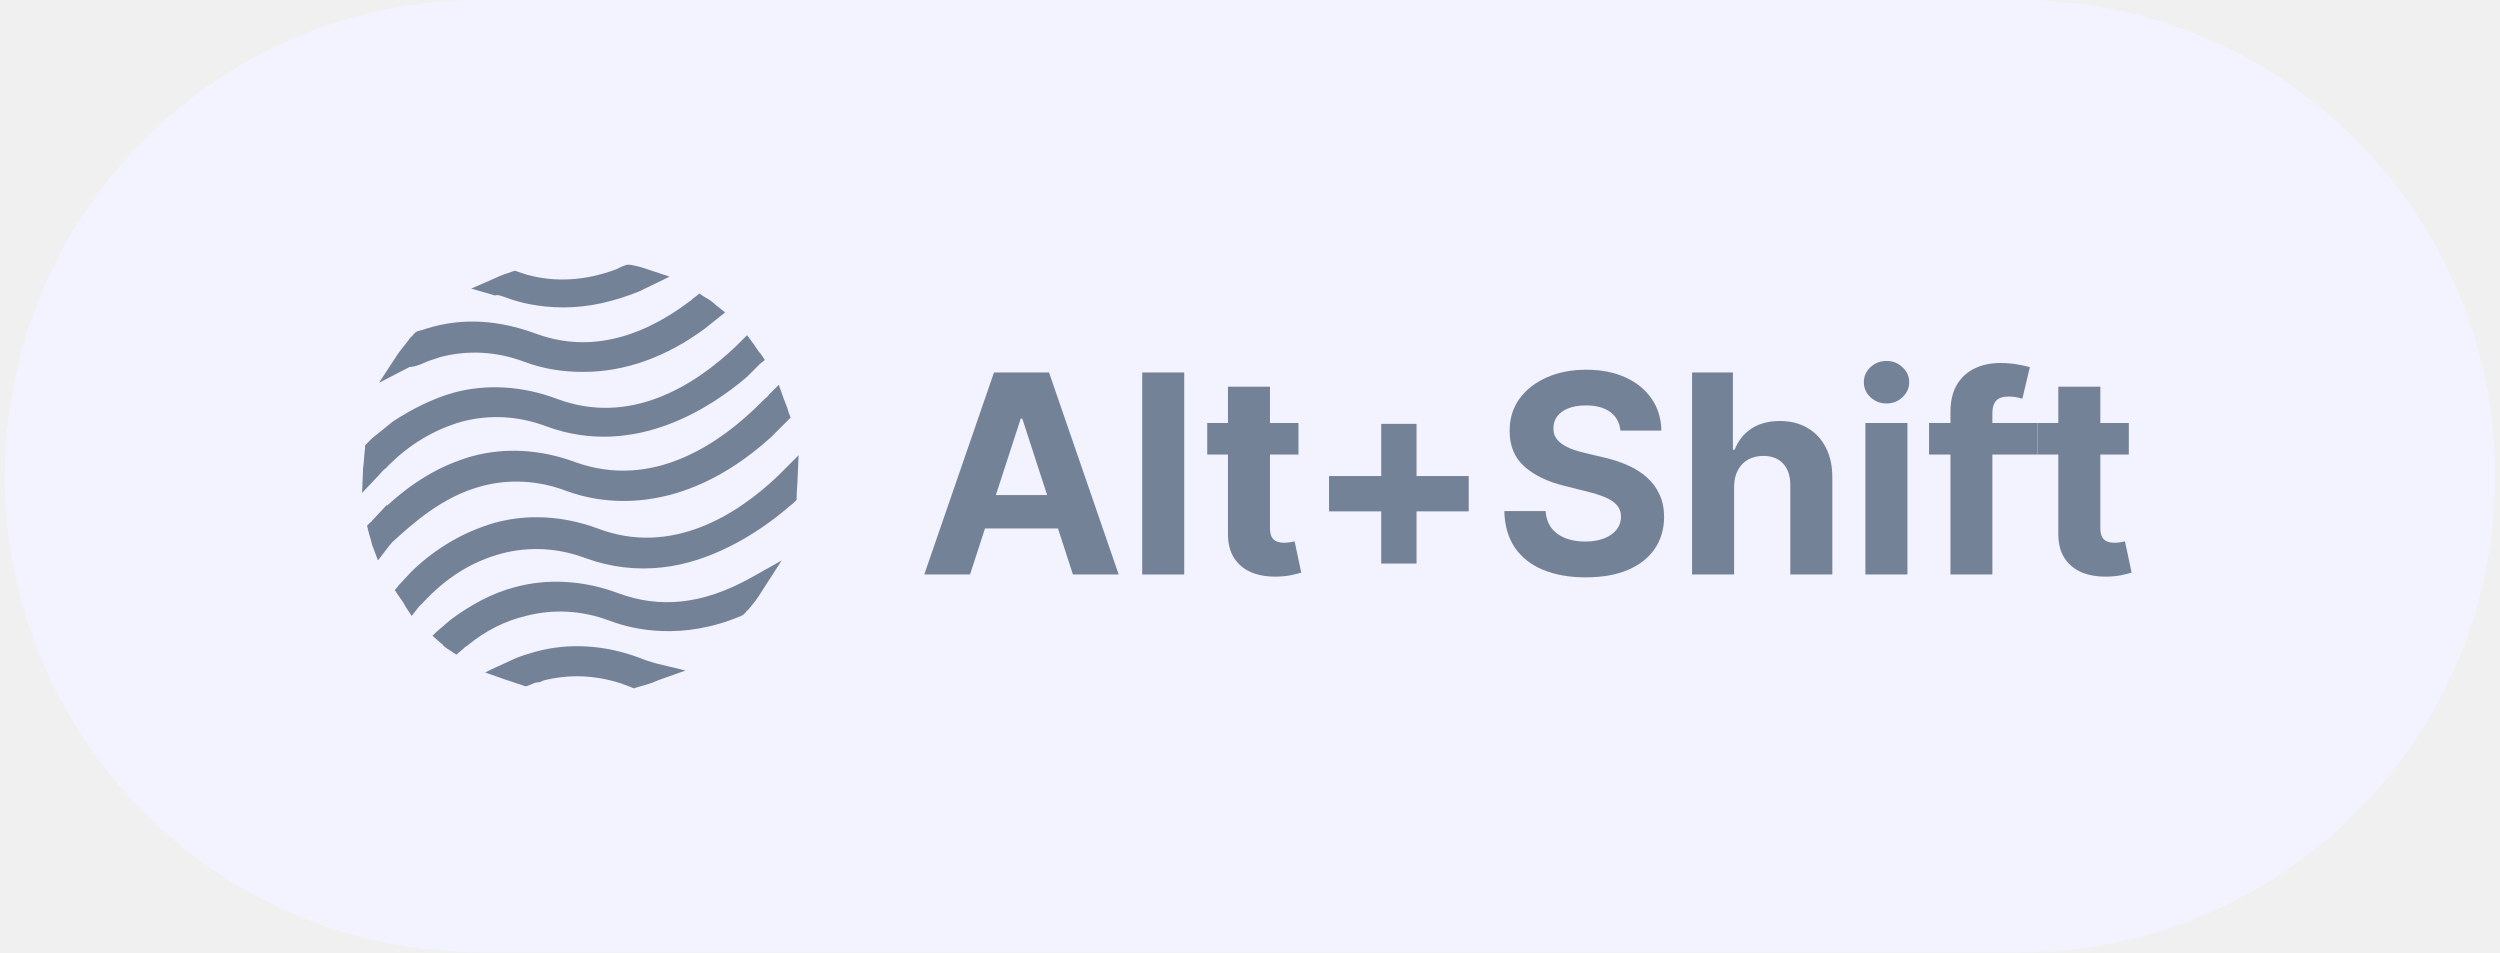
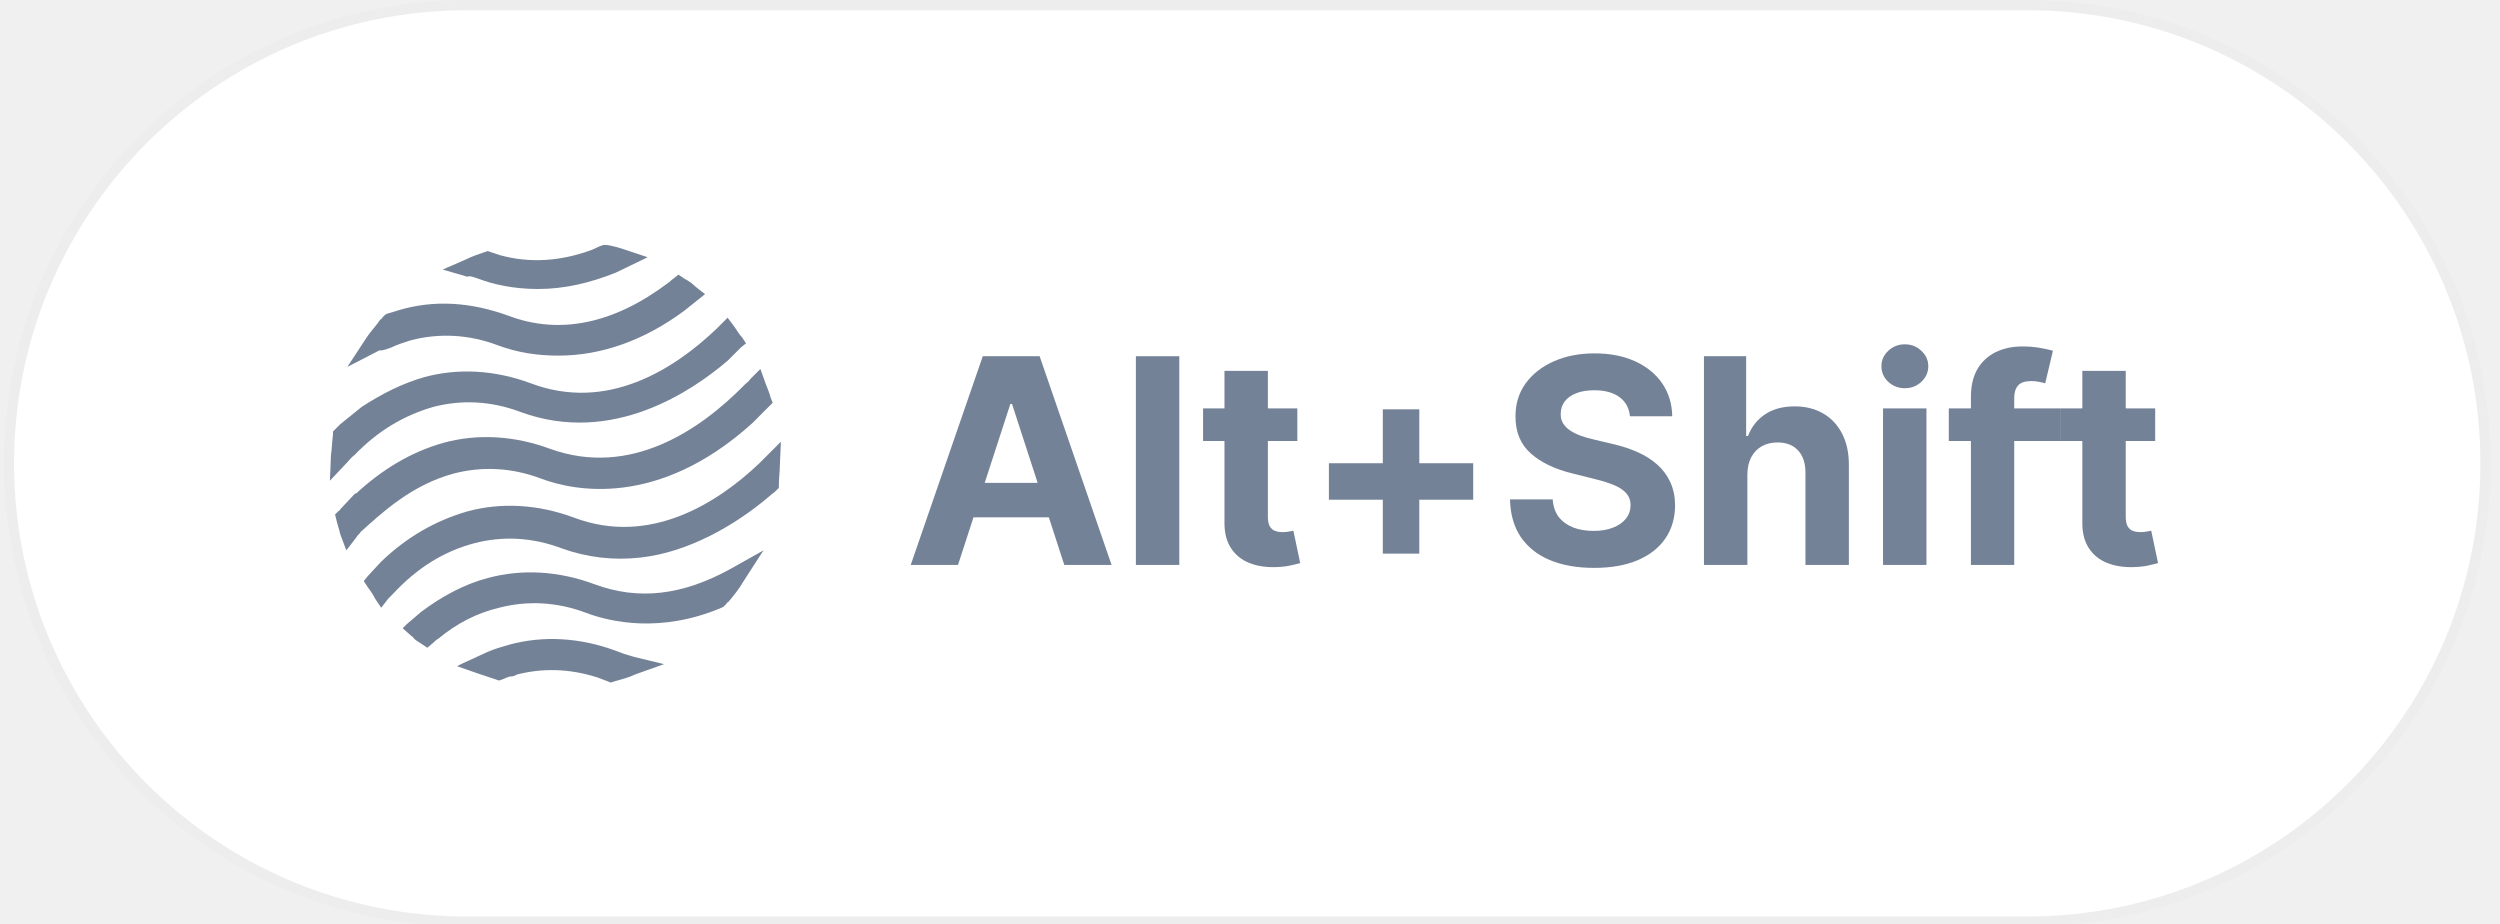
- <svg xmlns="http://www.w3.org/2000/svg" width="168" height="64" viewBox="0 0 168 64" fill="none">
-   <rect x="0.333" width="167.333" height="64" rx="32" fill="#F3F3FF" />
-   <path d="M41.533 39.858C39.199 38.992 36.799 38.858 34.599 39.458C33.066 39.858 31.599 40.658 30.266 41.658L29.333 42.458L29.066 42.725L29.666 43.258C29.733 43.258 29.733 43.325 29.799 43.392C29.933 43.525 30.066 43.592 30.266 43.725L30.666 43.992L31.066 43.658C31.133 43.592 31.266 43.458 31.399 43.392C32.599 42.392 33.933 41.725 35.333 41.392C37.133 40.925 39.066 40.992 40.999 41.725C42.599 42.325 45.866 43.058 49.799 41.392L49.933 41.325L50.133 41.125C50.133 41.058 50.199 41.058 50.266 40.992C50.599 40.592 50.933 40.191 51.199 39.725L52.533 37.658L50.399 38.858C47.266 40.592 44.399 40.925 41.533 39.858Z" fill="#748297" />
-   <path d="M32.399 32.658C34.199 32.192 36.133 32.258 38.066 32.992C40.199 33.792 45.666 34.925 51.799 29.392L52.799 28.392L52.866 28.325L53.133 28.058L52.999 27.725C52.933 27.458 52.799 27.125 52.666 26.792L52.333 25.858L51.666 26.525C51.599 26.658 51.466 26.725 51.333 26.858C48.399 29.858 43.866 32.925 38.666 31.058C36.333 30.192 33.933 30.058 31.733 30.658C29.599 31.258 27.733 32.392 25.999 33.992V33.925L24.999 34.992C24.999 35.058 24.933 35.058 24.866 35.125L24.666 35.325L24.733 35.592C24.799 35.925 24.933 36.258 24.999 36.592L25.399 37.658L26.066 36.792C26.133 36.658 26.266 36.592 26.333 36.458C27.733 35.192 29.666 33.392 32.399 32.658Z" fill="#748297" />
-   <path d="M25.933 31.458C27.466 29.858 29.199 28.858 31.066 28.325C32.866 27.858 34.799 27.925 36.733 28.658C42.733 30.858 47.932 27.258 50.199 25.325L51.066 24.458L51.399 24.192L51.133 23.792C50.932 23.592 50.799 23.325 50.599 23.058L50.199 22.525L49.733 22.992C49.666 23.058 49.532 23.192 49.466 23.258C46.666 25.925 42.333 28.658 37.399 26.792C35.066 25.925 32.666 25.792 30.466 26.392C29.066 26.792 27.733 27.458 26.399 28.325L24.999 29.458C24.866 29.592 24.799 29.658 24.666 29.792L24.532 29.925V30.125C24.466 30.592 24.466 31.058 24.399 31.458L24.332 33.125L25.466 31.925C25.599 31.792 25.733 31.592 25.933 31.458Z" fill="#748297" />
-   <path d="M43.466 44.392L43.333 44.791L43.466 44.392C43.266 44.325 43.133 44.258 42.933 44.191C40.599 43.325 38.199 43.191 35.999 43.791C35.533 43.925 35.066 44.058 34.599 44.258L32.999 44.992L32.599 45.191L33.933 45.658C34.333 45.791 34.733 45.925 35.133 46.058L35.333 46.125L35.533 46.058C35.733 45.992 35.933 45.858 36.133 45.858C36.266 45.858 36.399 45.791 36.533 45.725C38.133 45.325 39.866 45.325 41.733 45.925C41.933 45.992 42.066 46.058 42.266 46.125L42.599 46.258L42.799 46.191C43.266 46.058 43.799 45.925 44.199 45.725L46.066 45.058L44.133 44.592C43.933 44.525 43.666 44.458 43.466 44.392Z" fill="#748297" />
-   <path d="M53.666 30.591L52.666 31.591C52.533 31.725 52.399 31.858 52.266 31.991C49.533 34.591 45.133 37.391 40.199 35.525C37.866 34.658 35.466 34.525 33.266 35.125C31.199 35.725 29.333 36.791 27.666 38.391L26.799 39.325L26.533 39.658L26.799 40.058C26.999 40.325 27.133 40.525 27.266 40.791L27.666 41.391L28.133 40.791C28.199 40.725 28.333 40.591 28.399 40.525C29.999 38.791 31.733 37.725 33.733 37.191C35.533 36.725 37.466 36.791 39.399 37.525C41.066 38.125 42.799 38.325 44.533 38.125C47.599 37.791 50.666 36.058 52.933 34.125C53.066 33.991 53.199 33.925 53.333 33.791L53.533 33.591V33.391C53.533 32.991 53.599 32.525 53.599 32.125L53.666 30.591Z" fill="#748297" />
-   <path d="M28.333 24.458L28.133 24.058L28.333 24.458C28.733 24.258 29.199 24.125 29.599 23.992C31.399 23.525 33.333 23.592 35.266 24.325C36.533 24.792 37.799 24.992 39.199 24.992C41.999 24.992 44.799 23.992 47.399 22.058L48.399 21.258L48.733 20.992L48.133 20.525C47.933 20.325 47.666 20.125 47.399 19.992L46.999 19.725L46.666 19.992C46.533 20.058 46.466 20.192 46.333 20.258C42.799 22.925 39.266 23.658 35.933 22.392C33.533 21.525 31.133 21.325 28.733 22.058C28.533 22.125 28.333 22.192 28.066 22.258L27.933 22.325L27.733 22.525C27.733 22.592 27.666 22.592 27.599 22.658C27.333 23.058 26.999 23.392 26.733 23.792L25.466 25.725L27.533 24.658C27.866 24.658 28.133 24.525 28.333 24.458Z" fill="#748297" />
-   <path d="M33.799 19.925L33.999 19.991C34.866 20.325 36.199 20.658 37.866 20.658C39.599 20.658 41.266 20.258 42.933 19.591L44.999 18.591L43.599 18.125C43.199 17.991 42.799 17.858 42.333 17.791H42.133L41.933 17.858C41.733 17.925 41.533 18.058 41.333 18.125C39.333 18.858 37.333 18.991 35.399 18.458C35.199 18.392 34.999 18.325 34.799 18.258L34.599 18.192L34.399 18.258C33.999 18.392 33.599 18.525 33.199 18.725L31.666 19.392L33.266 19.858C33.399 19.791 33.599 19.858 33.799 19.925Z" fill="#748297" />
-   <path d="M65.186 38.606H62.11L66.796 25.03H70.495L75.175 38.606H72.1L68.699 28.133H68.593L65.186 38.606ZM64.993 33.27H72.259V35.511H64.993V33.27Z" fill="#748297" />
-   <path d="M79.58 25.03V38.606H76.756V25.03H79.58Z" fill="#748297" />
-   <path d="M87.258 28.424V30.546H81.126V28.424H87.258ZM82.518 25.985H85.342V35.477C85.342 35.738 85.382 35.941 85.462 36.087C85.541 36.229 85.652 36.328 85.793 36.386C85.939 36.443 86.107 36.472 86.297 36.472C86.429 36.472 86.562 36.461 86.695 36.439C86.827 36.412 86.929 36.392 86.999 36.379L87.444 38.48C87.302 38.525 87.103 38.575 86.847 38.633C86.591 38.695 86.279 38.732 85.912 38.745C85.232 38.772 84.635 38.681 84.123 38.474C83.614 38.266 83.219 37.943 82.936 37.506C82.653 37.068 82.514 36.516 82.518 35.849V25.985Z" fill="#748297" />
-   <path d="M92.818 37.87V28.484H95.191V37.87H92.818ZM89.311 34.364V31.991H98.698V34.364H89.311Z" fill="#748297" />
-   <path d="M108.893 28.935C108.84 28.4 108.612 27.985 108.21 27.689C107.808 27.392 107.262 27.244 106.573 27.244C106.104 27.244 105.709 27.311 105.386 27.443C105.063 27.572 104.816 27.75 104.644 27.98C104.476 28.21 104.392 28.471 104.392 28.762C104.383 29.006 104.434 29.218 104.544 29.399C104.659 29.58 104.816 29.737 105.015 29.869C105.214 29.998 105.443 30.11 105.704 30.207C105.965 30.3 106.243 30.38 106.539 30.446L107.759 30.738C108.351 30.87 108.895 31.047 109.39 31.268C109.885 31.489 110.313 31.761 110.676 32.084C111.038 32.406 111.319 32.786 111.518 33.224C111.721 33.661 111.825 34.163 111.829 34.728C111.825 35.559 111.613 36.279 111.193 36.889C110.777 37.495 110.176 37.965 109.39 38.301C108.608 38.633 107.664 38.798 106.559 38.798C105.463 38.798 104.509 38.63 103.696 38.295C102.887 37.959 102.255 37.462 101.8 36.803C101.349 36.14 101.113 35.321 101.091 34.344H103.868C103.899 34.799 104.029 35.179 104.259 35.484C104.493 35.785 104.805 36.012 105.194 36.167C105.587 36.317 106.031 36.392 106.526 36.392C107.012 36.392 107.434 36.322 107.792 36.18C108.155 36.039 108.435 35.842 108.634 35.59C108.833 35.338 108.932 35.049 108.932 34.722C108.932 34.417 108.842 34.16 108.661 33.953C108.484 33.745 108.223 33.568 107.878 33.422C107.538 33.277 107.121 33.144 106.626 33.025L105.147 32.654C104.003 32.375 103.099 31.94 102.436 31.348C101.773 30.756 101.444 29.958 101.449 28.955C101.444 28.133 101.663 27.415 102.105 26.8C102.551 26.186 103.163 25.707 103.941 25.362C104.719 25.017 105.603 24.845 106.592 24.845C107.6 24.845 108.479 25.017 109.231 25.362C109.986 25.707 110.574 26.186 110.994 26.8C111.414 27.415 111.63 28.126 111.644 28.935H108.893Z" fill="#748297" />
-   <path d="M116.531 32.72V38.606H113.707V25.03H116.451V30.221H116.57C116.8 29.62 117.171 29.149 117.684 28.809C118.197 28.464 118.84 28.292 119.613 28.292C120.32 28.292 120.937 28.447 121.463 28.756C121.993 29.061 122.404 29.5 122.695 30.075C122.992 30.645 123.137 31.328 123.133 32.123V38.606H120.309V32.627C120.314 32 120.154 31.511 119.832 31.162C119.514 30.813 119.067 30.638 118.493 30.638C118.108 30.638 117.768 30.72 117.472 30.884C117.18 31.047 116.951 31.286 116.783 31.6C116.619 31.909 116.535 32.282 116.531 32.72Z" fill="#748297" />
-   <path d="M125.355 38.606V28.424H128.179V38.606H125.355ZM126.774 27.112C126.354 27.112 125.994 26.973 125.693 26.694C125.397 26.411 125.249 26.073 125.249 25.68C125.249 25.291 125.397 24.957 125.693 24.679C125.994 24.396 126.354 24.255 126.774 24.255C127.194 24.255 127.552 24.396 127.848 24.679C128.148 24.957 128.298 25.291 128.298 25.68C128.298 26.073 128.148 26.411 127.848 26.694C127.552 26.973 127.194 27.112 126.774 27.112Z" fill="#748297" />
-   <path d="M136.926 28.424V30.546H129.632V28.424H136.926ZM131.071 38.606V27.689C131.071 26.951 131.215 26.338 131.502 25.852C131.793 25.366 132.191 25.002 132.695 24.759C133.199 24.516 133.771 24.394 134.412 24.394C134.845 24.394 135.24 24.427 135.598 24.494C135.961 24.56 136.23 24.619 136.407 24.672L135.903 26.794C135.793 26.758 135.656 26.725 135.492 26.694C135.333 26.663 135.17 26.648 135.002 26.648C134.586 26.648 134.297 26.745 134.133 26.939C133.97 27.13 133.888 27.397 133.888 27.742V38.606H131.071Z" fill="#748297" />
-   <path d="M143.057 28.424V30.546H136.926V28.424H143.057ZM138.318 25.985H141.142V35.477C141.142 35.738 141.181 35.941 141.261 36.087C141.341 36.229 141.451 36.328 141.592 36.386C141.738 36.443 141.906 36.472 142.096 36.472C142.229 36.472 142.361 36.461 142.494 36.439C142.627 36.412 142.728 36.392 142.799 36.379L143.243 38.48C143.102 38.525 142.903 38.575 142.646 38.633C142.39 38.695 142.079 38.732 141.712 38.745C141.031 38.772 140.435 38.681 139.922 38.474C139.414 38.266 139.018 37.943 138.735 37.506C138.453 37.068 138.313 36.516 138.318 35.849V25.985Z" fill="#748297" />
+ <svg xmlns="http://www.w3.org/2000/svg" width="184" height="68" viewBox="0 0 184 68" fill="none">
+   <rect x="0.66" y="0.377" width="182.274" height="67.454" rx="33.727" fill="white" />
+   <rect x="0.66" y="0.377" width="182.274" height="67.454" rx="33.727" stroke="#EDEDED" stroke-width="0.754" />
+   <path d="M43.745 42.996C41.105 42.015 38.389 41.864 35.9 42.543C34.165 42.996 32.505 43.901 30.996 45.033L29.94 45.938L29.639 46.24L30.317 46.843C30.393 46.843 30.393 46.919 30.468 46.994C30.619 47.145 30.77 47.22 30.996 47.371L31.449 47.673L31.902 47.296C31.977 47.22 32.128 47.069 32.279 46.994C33.637 45.862 35.145 45.108 36.729 44.731C38.766 44.203 40.954 44.278 43.141 45.108C44.952 45.787 48.648 46.617 53.099 44.731L53.25 44.656L53.476 44.429C53.476 44.354 53.551 44.354 53.627 44.278C54.004 43.826 54.381 43.373 54.683 42.845L56.192 40.507L53.778 41.864C50.232 43.826 46.989 44.203 43.745 42.996Z" fill="#748297" />
+   <path d="M33.41 34.849C35.447 34.321 37.635 34.397 39.822 35.226C42.236 36.132 48.422 37.414 55.362 31.153L56.493 30.021L56.569 29.946L56.87 29.644L56.72 29.267C56.644 28.965 56.493 28.588 56.342 28.211L55.965 27.155L55.211 27.909C55.135 28.06 54.985 28.136 54.834 28.286C51.515 31.681 46.385 35.151 40.501 33.039C37.861 32.058 35.145 31.907 32.656 32.586C30.242 33.265 28.13 34.547 26.169 36.358V36.282L25.037 37.489C25.037 37.565 24.962 37.565 24.886 37.64L24.66 37.867L24.735 38.168C24.811 38.545 24.962 38.923 25.037 39.3L25.49 40.507L26.244 39.526C26.319 39.375 26.47 39.3 26.546 39.149C28.13 37.716 30.317 35.679 33.41 34.849Z" fill="#748297" />
+   <path d="M26.093 33.491C27.828 31.681 29.789 30.549 31.901 29.946C33.938 29.418 36.126 29.493 38.313 30.323C45.103 32.812 50.986 28.739 53.551 26.551L54.532 25.571L54.909 25.269L54.607 24.816C54.381 24.59 54.23 24.288 54.004 23.987L53.551 23.383L53.023 23.911C52.948 23.987 52.797 24.137 52.721 24.213C49.553 27.23 44.65 30.323 39.068 28.211C36.428 27.23 33.712 27.079 31.223 27.758C29.639 28.211 28.13 28.965 26.621 29.946L25.037 31.228C24.886 31.379 24.811 31.455 24.66 31.605L24.509 31.756V31.983C24.433 32.511 24.433 33.039 24.358 33.491L24.283 35.377L25.565 34.019C25.716 33.869 25.867 33.642 26.093 33.491Z" fill="#748297" />
+   <path d="M45.932 48.126L45.782 48.578L45.932 48.126C45.706 48.05 45.555 47.975 45.329 47.899C42.689 46.919 39.973 46.768 37.484 47.447C36.956 47.598 36.428 47.748 35.9 47.975L34.089 48.805L33.636 49.031L35.145 49.559C35.598 49.71 36.05 49.861 36.503 50.011L36.729 50.087L36.956 50.011C37.182 49.936 37.408 49.785 37.635 49.785C37.785 49.785 37.936 49.71 38.087 49.634C39.898 49.182 41.859 49.182 43.971 49.861C44.197 49.936 44.348 50.011 44.575 50.087L44.952 50.238L45.178 50.162C45.706 50.011 46.309 49.861 46.762 49.634L48.874 48.88L46.687 48.352C46.46 48.276 46.159 48.201 45.932 48.126Z" fill="#748297" />
+   <path d="M57.474 32.511L56.342 33.642C56.191 33.793 56.041 33.944 55.89 34.095C52.797 37.037 47.818 40.205 42.236 38.093C39.596 37.112 36.88 36.962 34.391 37.64C32.052 38.319 29.94 39.526 28.054 41.337L27.074 42.393L26.772 42.77L27.074 43.223C27.3 43.524 27.451 43.751 27.602 44.052L28.054 44.731L28.582 44.052C28.658 43.977 28.809 43.826 28.884 43.751C30.695 41.789 32.656 40.582 34.919 39.979C36.956 39.451 39.143 39.526 41.331 40.356C43.217 41.035 45.178 41.261 47.139 41.035C50.609 40.658 54.079 38.697 56.644 36.509C56.795 36.358 56.946 36.283 57.097 36.132L57.323 35.905V35.679C57.323 35.227 57.398 34.698 57.398 34.246L57.474 32.511Z" fill="#748297" />
+   <path d="M28.809 25.571L28.583 25.118L28.809 25.571C29.262 25.345 29.79 25.194 30.242 25.043C32.279 24.515 34.467 24.59 36.654 25.42C38.087 25.948 39.521 26.174 41.105 26.174C44.273 26.174 47.441 25.043 50.383 22.855L51.515 21.95L51.892 21.648L51.213 21.12C50.987 20.894 50.685 20.668 50.383 20.517L49.931 20.215L49.553 20.517C49.403 20.592 49.327 20.743 49.176 20.819C45.178 23.836 41.18 24.666 37.408 23.233C34.693 22.252 31.977 22.026 29.262 22.855C29.035 22.931 28.809 23.006 28.507 23.082L28.356 23.157L28.13 23.383C28.13 23.459 28.055 23.459 27.979 23.534C27.677 23.987 27.3 24.364 26.998 24.817L25.565 27.004L27.904 25.797C28.281 25.797 28.583 25.646 28.809 25.571Z" fill="#748297" />
+   <path d="M34.994 20.441L35.221 20.517C36.201 20.894 37.71 21.271 39.596 21.271C41.557 21.271 43.443 20.818 45.329 20.064L47.667 18.932L46.083 18.404C45.631 18.253 45.178 18.103 44.65 18.027H44.424L44.197 18.103C43.971 18.178 43.745 18.329 43.519 18.404C41.255 19.234 38.992 19.385 36.805 18.782C36.578 18.706 36.352 18.631 36.126 18.555L35.9 18.48L35.673 18.555C35.221 18.706 34.768 18.857 34.316 19.083L32.58 19.838L34.391 20.366C34.542 20.29 34.768 20.366 34.994 20.441Z" fill="#748297" />
+   <path d="M70.509 41.579H67.029L72.332 26.218H76.517L81.812 41.579H78.332L74.484 29.728H74.364L70.509 41.579ZM70.291 35.541H78.512V38.077H70.291V35.541Z" fill="#748297" />
+   <path d="M86.796 26.218V41.579H83.601V26.218H86.796Z" fill="#748297" />
+   <path d="M95.484 30.058V32.459H88.546V30.058H95.484ZM90.121 27.298H93.316V38.039C93.316 38.334 93.361 38.564 93.451 38.729C93.541 38.889 93.666 39.002 93.826 39.067C93.991 39.132 94.181 39.164 94.396 39.164C94.546 39.164 94.697 39.152 94.847 39.127C94.996 39.097 95.112 39.074 95.192 39.059L95.694 41.437C95.534 41.487 95.309 41.544 95.019 41.609C94.729 41.679 94.376 41.722 93.961 41.737C93.191 41.767 92.516 41.664 91.936 41.429C91.361 41.194 90.914 40.829 90.594 40.334C90.274 39.839 90.116 39.214 90.121 38.459V27.298Z" fill="#748297" />
+   <path d="M101.775 40.747V30.126H104.46V40.747H101.775ZM97.807 36.779V34.094H108.428V36.779H97.807Z" fill="#748297" />
+   <path d="M119.964 30.636C119.904 30.031 119.647 29.561 119.192 29.226C118.737 28.891 118.119 28.723 117.339 28.723C116.809 28.723 116.361 28.798 115.996 28.948C115.631 29.093 115.351 29.296 115.156 29.556C114.966 29.816 114.871 30.111 114.871 30.441C114.861 30.716 114.919 30.956 115.044 31.161C115.174 31.366 115.351 31.544 115.576 31.694C115.801 31.839 116.061 31.966 116.356 32.076C116.651 32.181 116.966 32.271 117.301 32.346L118.682 32.676C119.352 32.826 119.967 33.026 120.527 33.276C121.087 33.526 121.572 33.834 121.982 34.199C122.392 34.564 122.709 34.994 122.934 35.489C123.164 35.984 123.282 36.551 123.287 37.192C123.282 38.132 123.042 38.947 122.567 39.637C122.097 40.322 121.417 40.854 120.527 41.234C119.642 41.609 118.574 41.797 117.324 41.797C116.084 41.797 115.004 41.607 114.084 41.227C113.169 40.847 112.454 40.284 111.939 39.539C111.428 38.789 111.161 37.862 111.136 36.757H114.279C114.314 37.272 114.461 37.702 114.721 38.047C114.986 38.387 115.339 38.644 115.779 38.819C116.224 38.989 116.726 39.074 117.286 39.074C117.837 39.074 118.314 38.994 118.719 38.834C119.129 38.674 119.447 38.452 119.672 38.167C119.897 37.882 120.009 37.554 120.009 37.184C120.009 36.839 119.907 36.549 119.702 36.314C119.502 36.079 119.207 35.879 118.817 35.714C118.432 35.549 117.959 35.399 117.399 35.264L115.726 34.844C114.431 34.529 113.409 34.036 112.659 33.366C111.909 32.696 111.536 31.794 111.541 30.659C111.536 29.728 111.784 28.916 112.284 28.221C112.789 27.526 113.481 26.983 114.361 26.593C115.241 26.203 116.241 26.008 117.361 26.008C118.502 26.008 119.497 26.203 120.347 26.593C121.202 26.983 121.867 27.526 122.342 28.221C122.817 28.916 123.062 29.721 123.077 30.636H119.964Z" fill="#748297" />
+   <path d="M128.607 34.919V41.579H125.411V26.218H128.517V32.091H128.652C128.912 31.411 129.332 30.878 129.912 30.494C130.492 30.104 131.219 29.909 132.095 29.909C132.895 29.909 133.592 30.084 134.187 30.433C134.787 30.779 135.252 31.276 135.582 31.926C135.917 32.571 136.082 33.344 136.077 34.244V41.579H132.882V34.814C132.887 34.104 132.707 33.551 132.342 33.156C131.982 32.761 131.477 32.564 130.827 32.564C130.392 32.564 130.007 32.656 129.672 32.841C129.342 33.026 129.082 33.296 128.892 33.651C128.707 34.001 128.612 34.424 128.607 34.919Z" fill="#748297" />
+   <path d="M138.592 41.579V30.058H141.787V41.579H138.592ZM140.197 28.573C139.722 28.573 139.315 28.416 138.974 28.101C138.639 27.781 138.472 27.398 138.472 26.953C138.472 26.513 138.639 26.136 138.974 25.821C139.315 25.501 139.722 25.341 140.197 25.341C140.672 25.341 141.077 25.501 141.412 25.821C141.752 26.136 141.922 26.513 141.922 26.953C141.922 27.398 141.752 27.781 141.412 28.101C141.077 28.416 140.672 28.573 140.197 28.573Z" fill="#748297" />
+   <path d="M151.684 30.058V32.459H143.432V30.058H151.684ZM145.059 41.579V29.226C145.059 28.391 145.222 27.698 145.547 27.148C145.877 26.598 146.327 26.186 146.897 25.911C147.467 25.636 148.115 25.498 148.84 25.498C149.33 25.498 149.777 25.536 150.182 25.611C150.592 25.686 150.897 25.753 151.097 25.813L150.527 28.213C150.402 28.173 150.247 28.136 150.062 28.101C149.882 28.066 149.697 28.048 149.507 28.048C149.037 28.048 148.71 28.158 148.525 28.378C148.34 28.593 148.247 28.896 148.247 29.286V41.579H145.059Z" fill="#748297" />
+   <path d="M158.622 30.058V32.459H151.684V30.058H158.622ZM153.259 27.298H156.455V38.039C156.455 38.334 156.5 38.564 156.59 38.729C156.68 38.889 156.805 39.002 156.965 39.067C157.13 39.132 157.32 39.164 157.535 39.164C157.685 39.164 157.835 39.152 157.985 39.127C158.135 39.097 158.25 39.074 158.33 39.059L158.832 41.437C158.672 41.487 158.447 41.544 158.157 41.609C157.867 41.679 157.515 41.722 157.1 41.737C156.33 41.767 155.655 41.664 155.075 41.429C154.5 41.194 154.052 40.829 153.732 40.334C153.412 39.839 153.254 39.214 153.259 38.459V27.298Z" fill="#748297" />
</svg>
